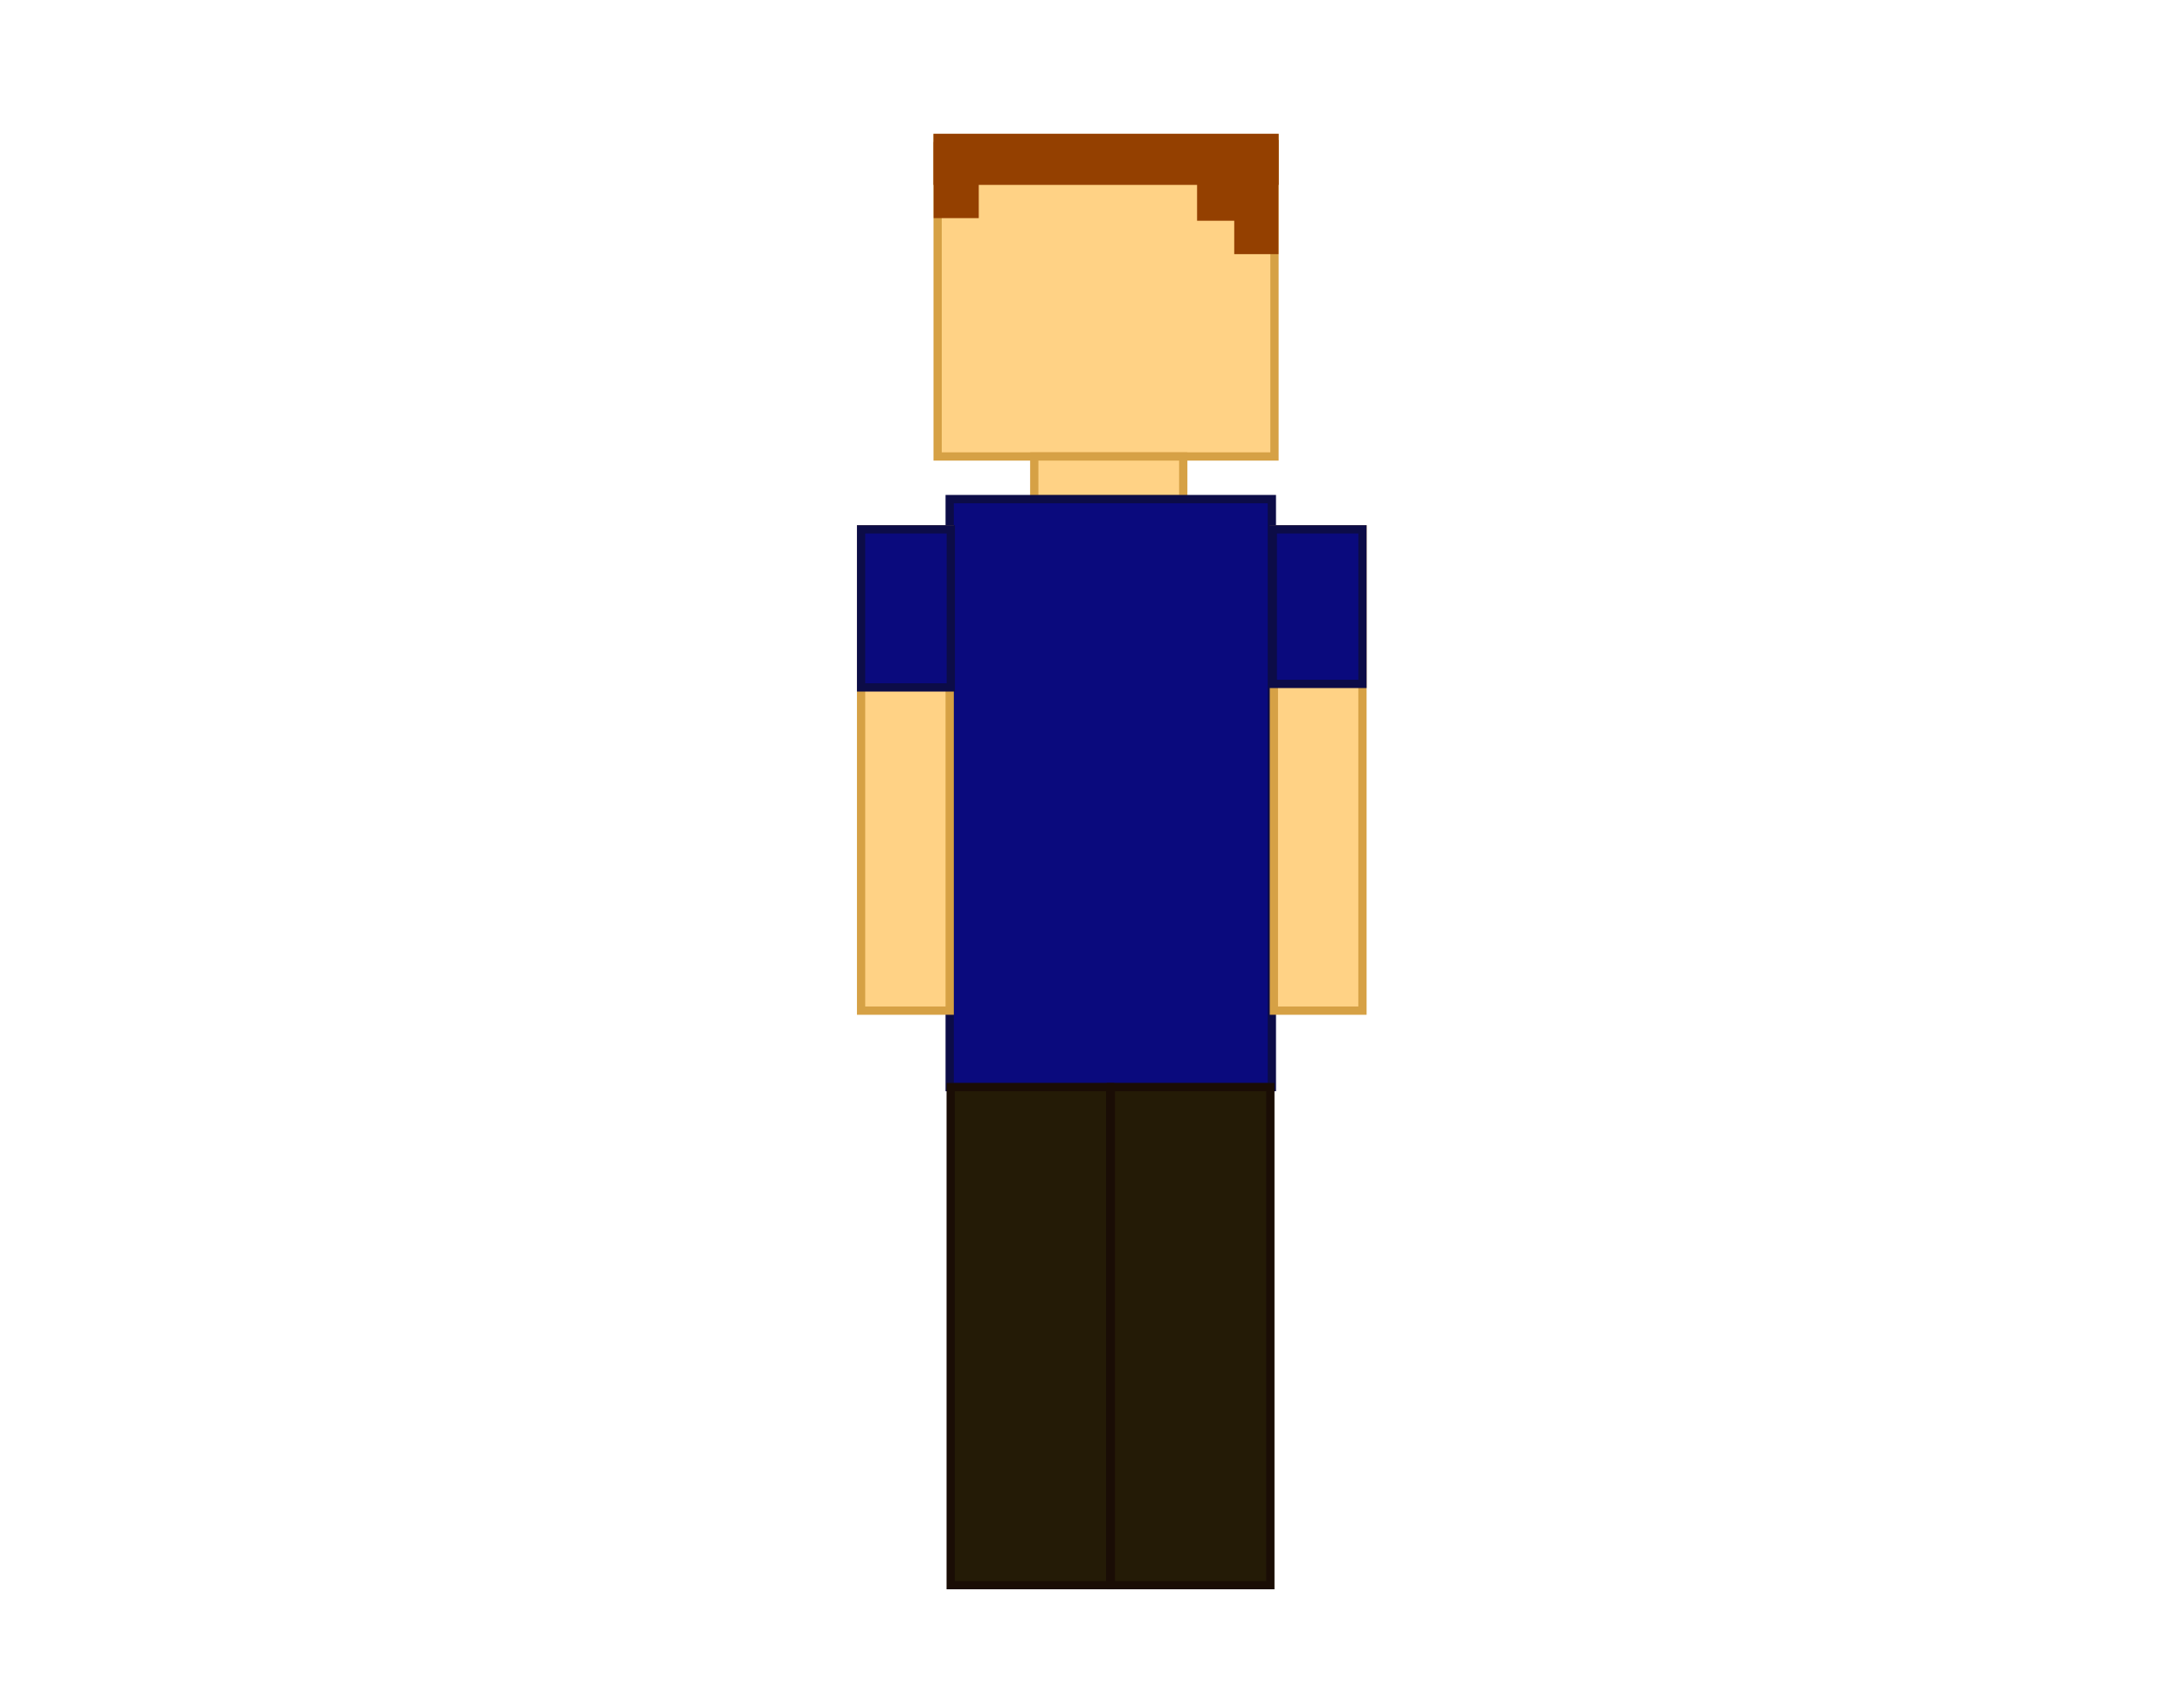
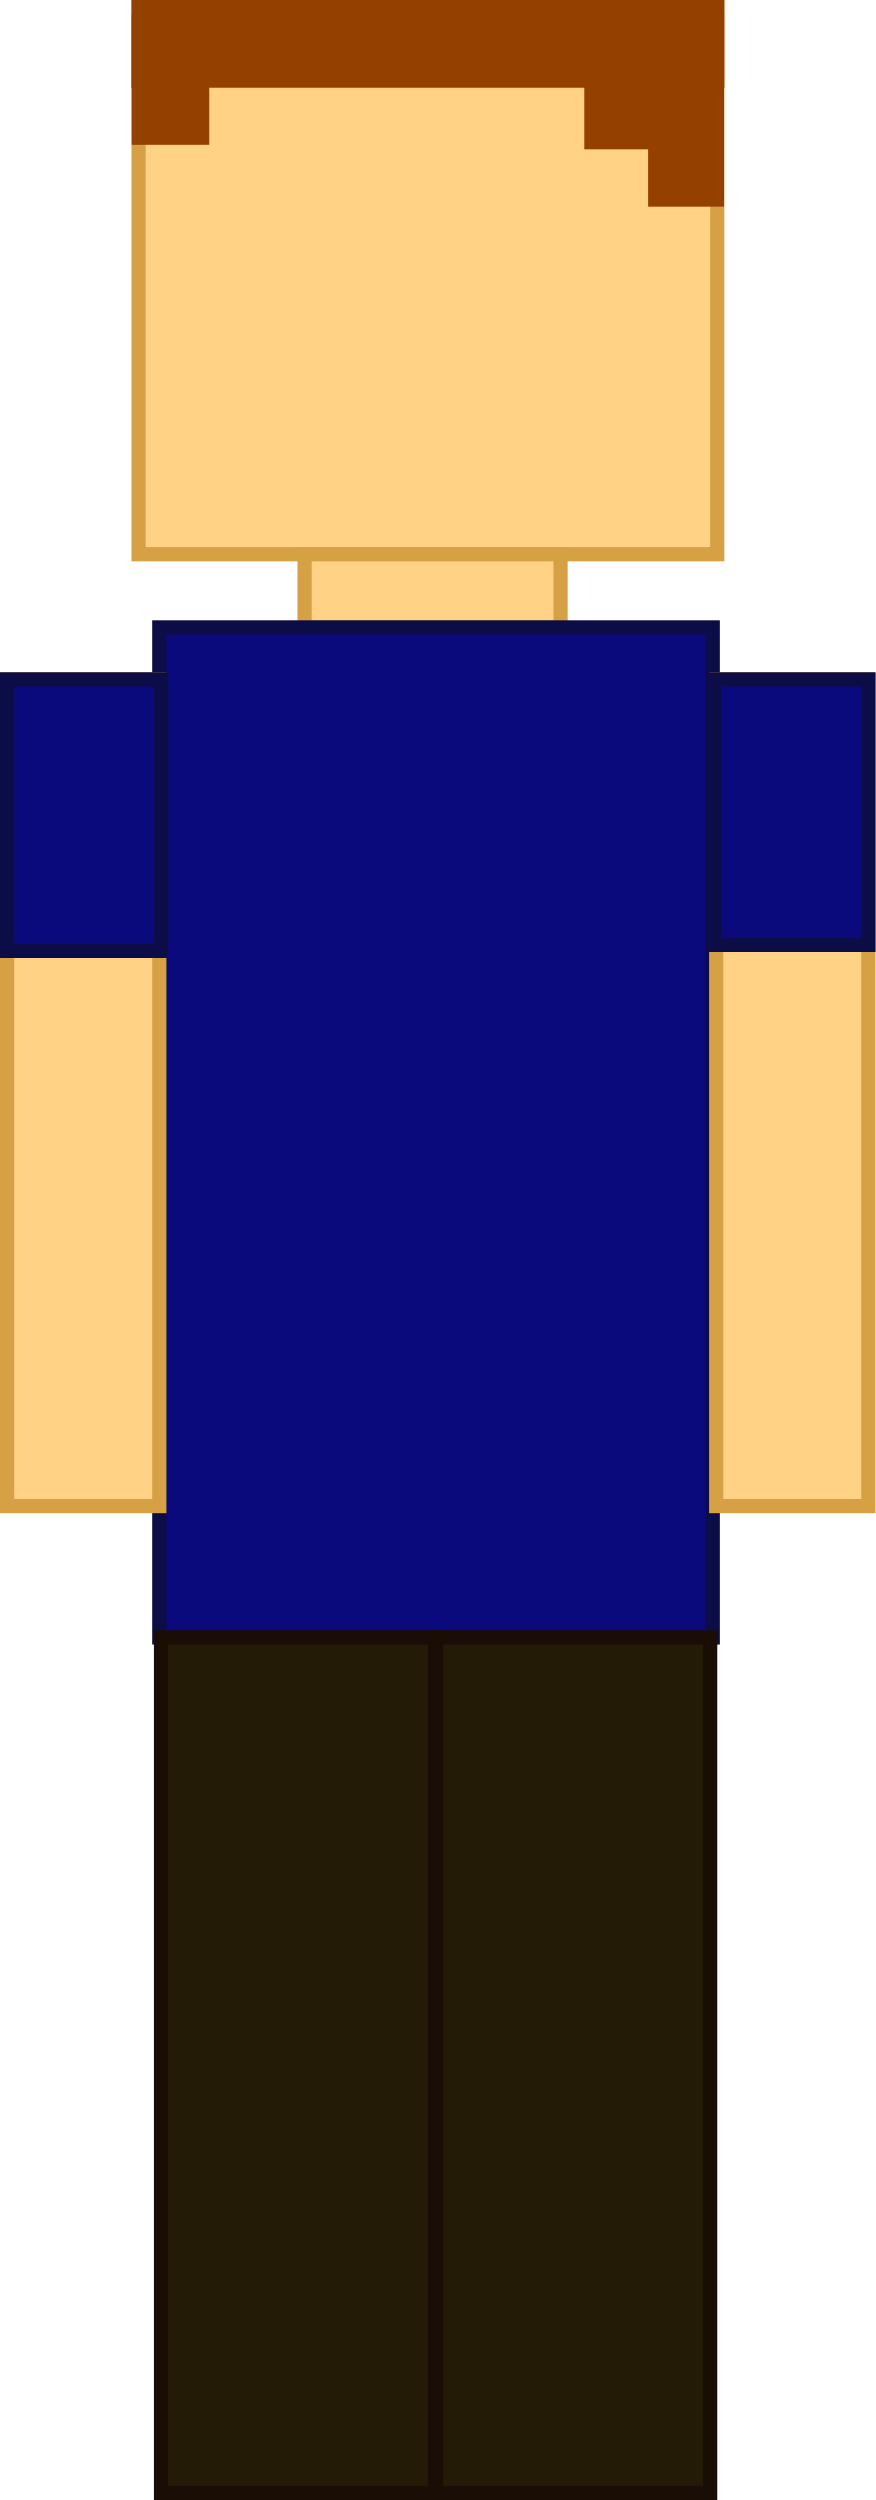
- <svg xmlns="http://www.w3.org/2000/svg" xml:space="preserve" width="100%" height="100%" version="1.1" style="shape-rendering:geometricPrecision; text-rendering:geometricPrecision; image-rendering:optimizeQuality; fill-rule:evenodd; clip-rule:evenodd" viewBox="0 0 11000 8500">
+ <svg xmlns="http://www.w3.org/2000/svg" xml:space="preserve" version="1.1" style="shape-rendering:geometricPrecision; text-rendering:geometricPrecision; image-rendering:optimizeQuality; fill-rule:evenodd; clip-rule:evenodd" viewBox="4316.16 673.89 2566.91 7329.76">
  <defs>
    <style type="text/css">
   
    .str1 {stroke:#0C0C47;stroke-width:41.67;stroke-miterlimit:2.613}
    .str2 {stroke:#1A0D05;stroke-width:41.67;stroke-miterlimit:2.613}
    .str3 {stroke:#944000;stroke-width:41.67;stroke-miterlimit:2.613}
    .str0 {stroke:#D6A145;stroke-width:41.67;stroke-miterlimit:2.613}
    .fil1 {fill:#0A0A7D}
    .fil2 {fill:#241B06}
    .fil3 {fill:#944000}
    .fil0 {fill:#FFD285}
   
  </style>
  </defs>
  <g id="Layer_x0020_1">
    <rect class="fil0 str0" x="4722.43" y="694.73" width="1696.63" height="1604.09" />
    <rect class="fil0 str0" x="5209.16" y="2298.82" width="750.47" height="214.84" />
    <rect class="fil1 str1" x="4783.22" y="2513.38" width="1622.64" height="2961.31" />
    <rect class="fil0 str0" x="4336.99" y="2665.78" width="446.22" height="2423.82" />
    <rect class="fil0 str0" x="6416" y="2665.78" width="446.22" height="2423.82" />
    <rect class="fil2 str2" x="4788.26" y="5474.69" width="803.25" height="2508.13" />
    <rect class="fil2 str2" x="5595.04" y="5474.69" width="803.25" height="2508.13" />
    <rect class="fil3 str3" x="4722.43" y="694.73" width="1696.63" height="215.58" />
    <rect class="fil3" x="4702.43" y="714.73" width="227.23" height="383.74" />
    <rect class="fil3" x="6216.4" y="704.73" width="222.66" height="575.1" />
    <rect class="fil3" x="6029.24" y="704.73" width="197.16" height="406.94" />
    <rect class="fil1 str1" x="4336.99" y="2665.78" width="451.77" height="796.06" />
    <rect class="fil1 str1" x="6410.58" y="2665.78" width="451.65" height="778.43" />
  </g>
</svg>
